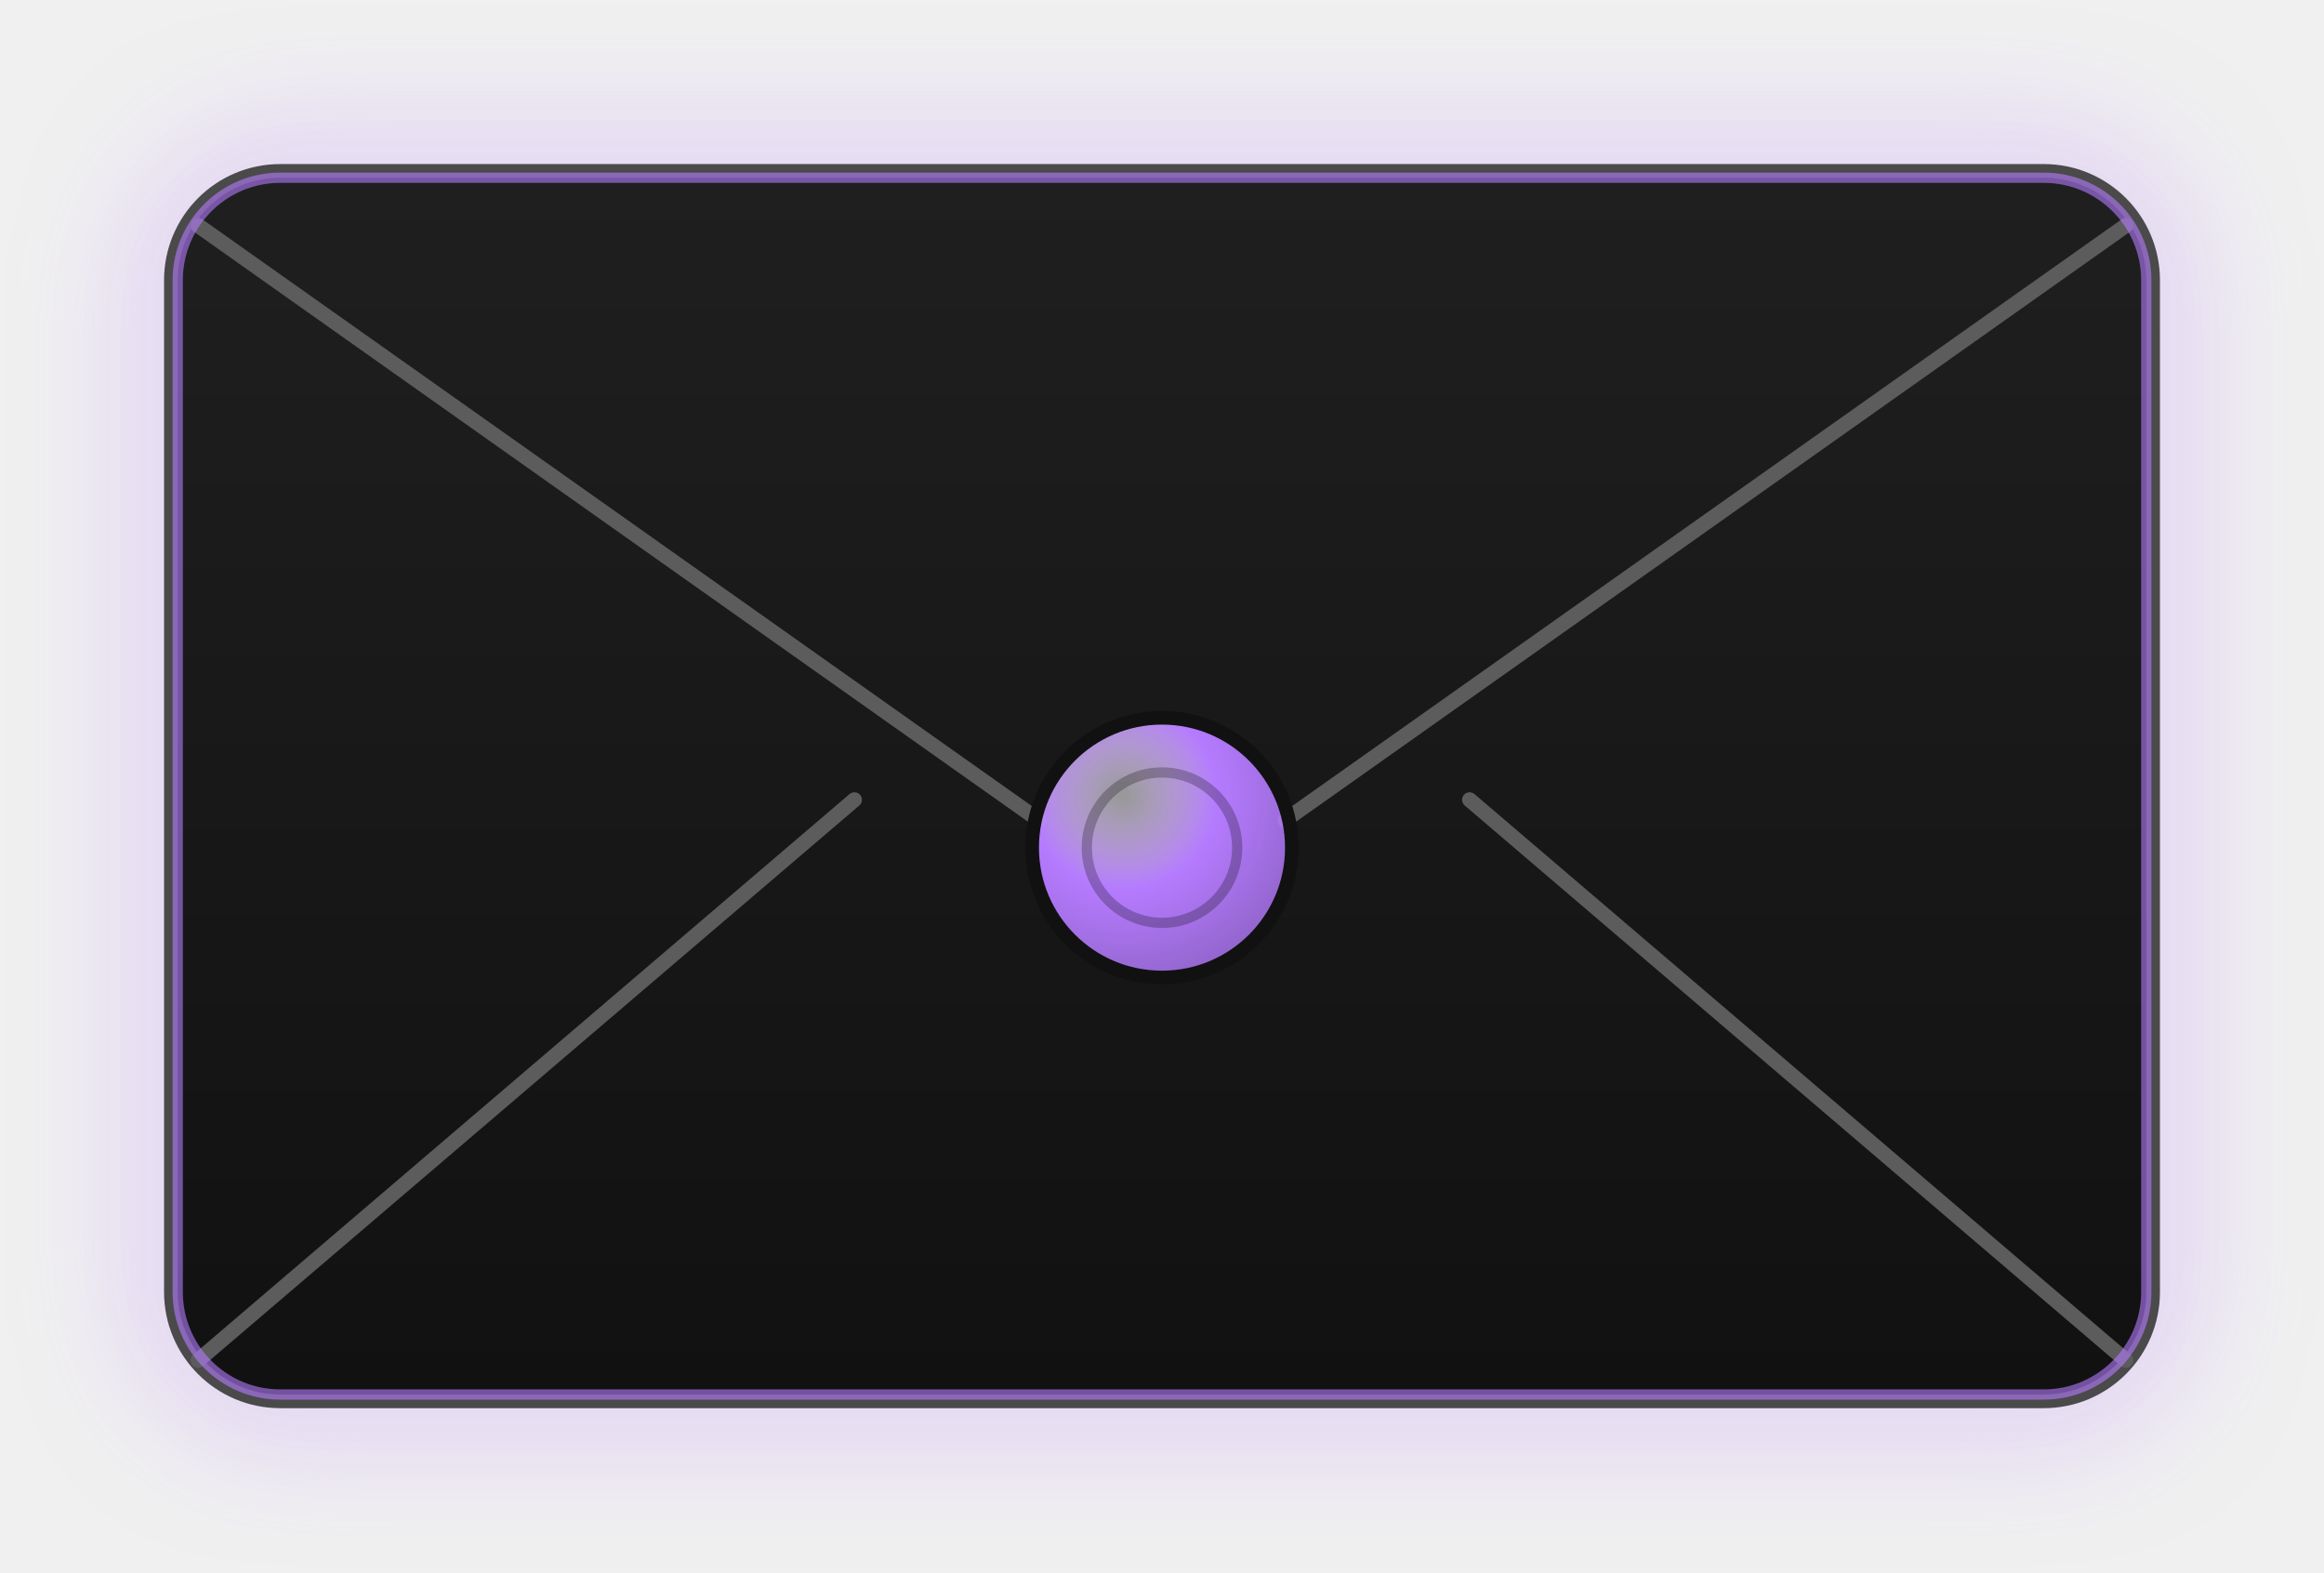
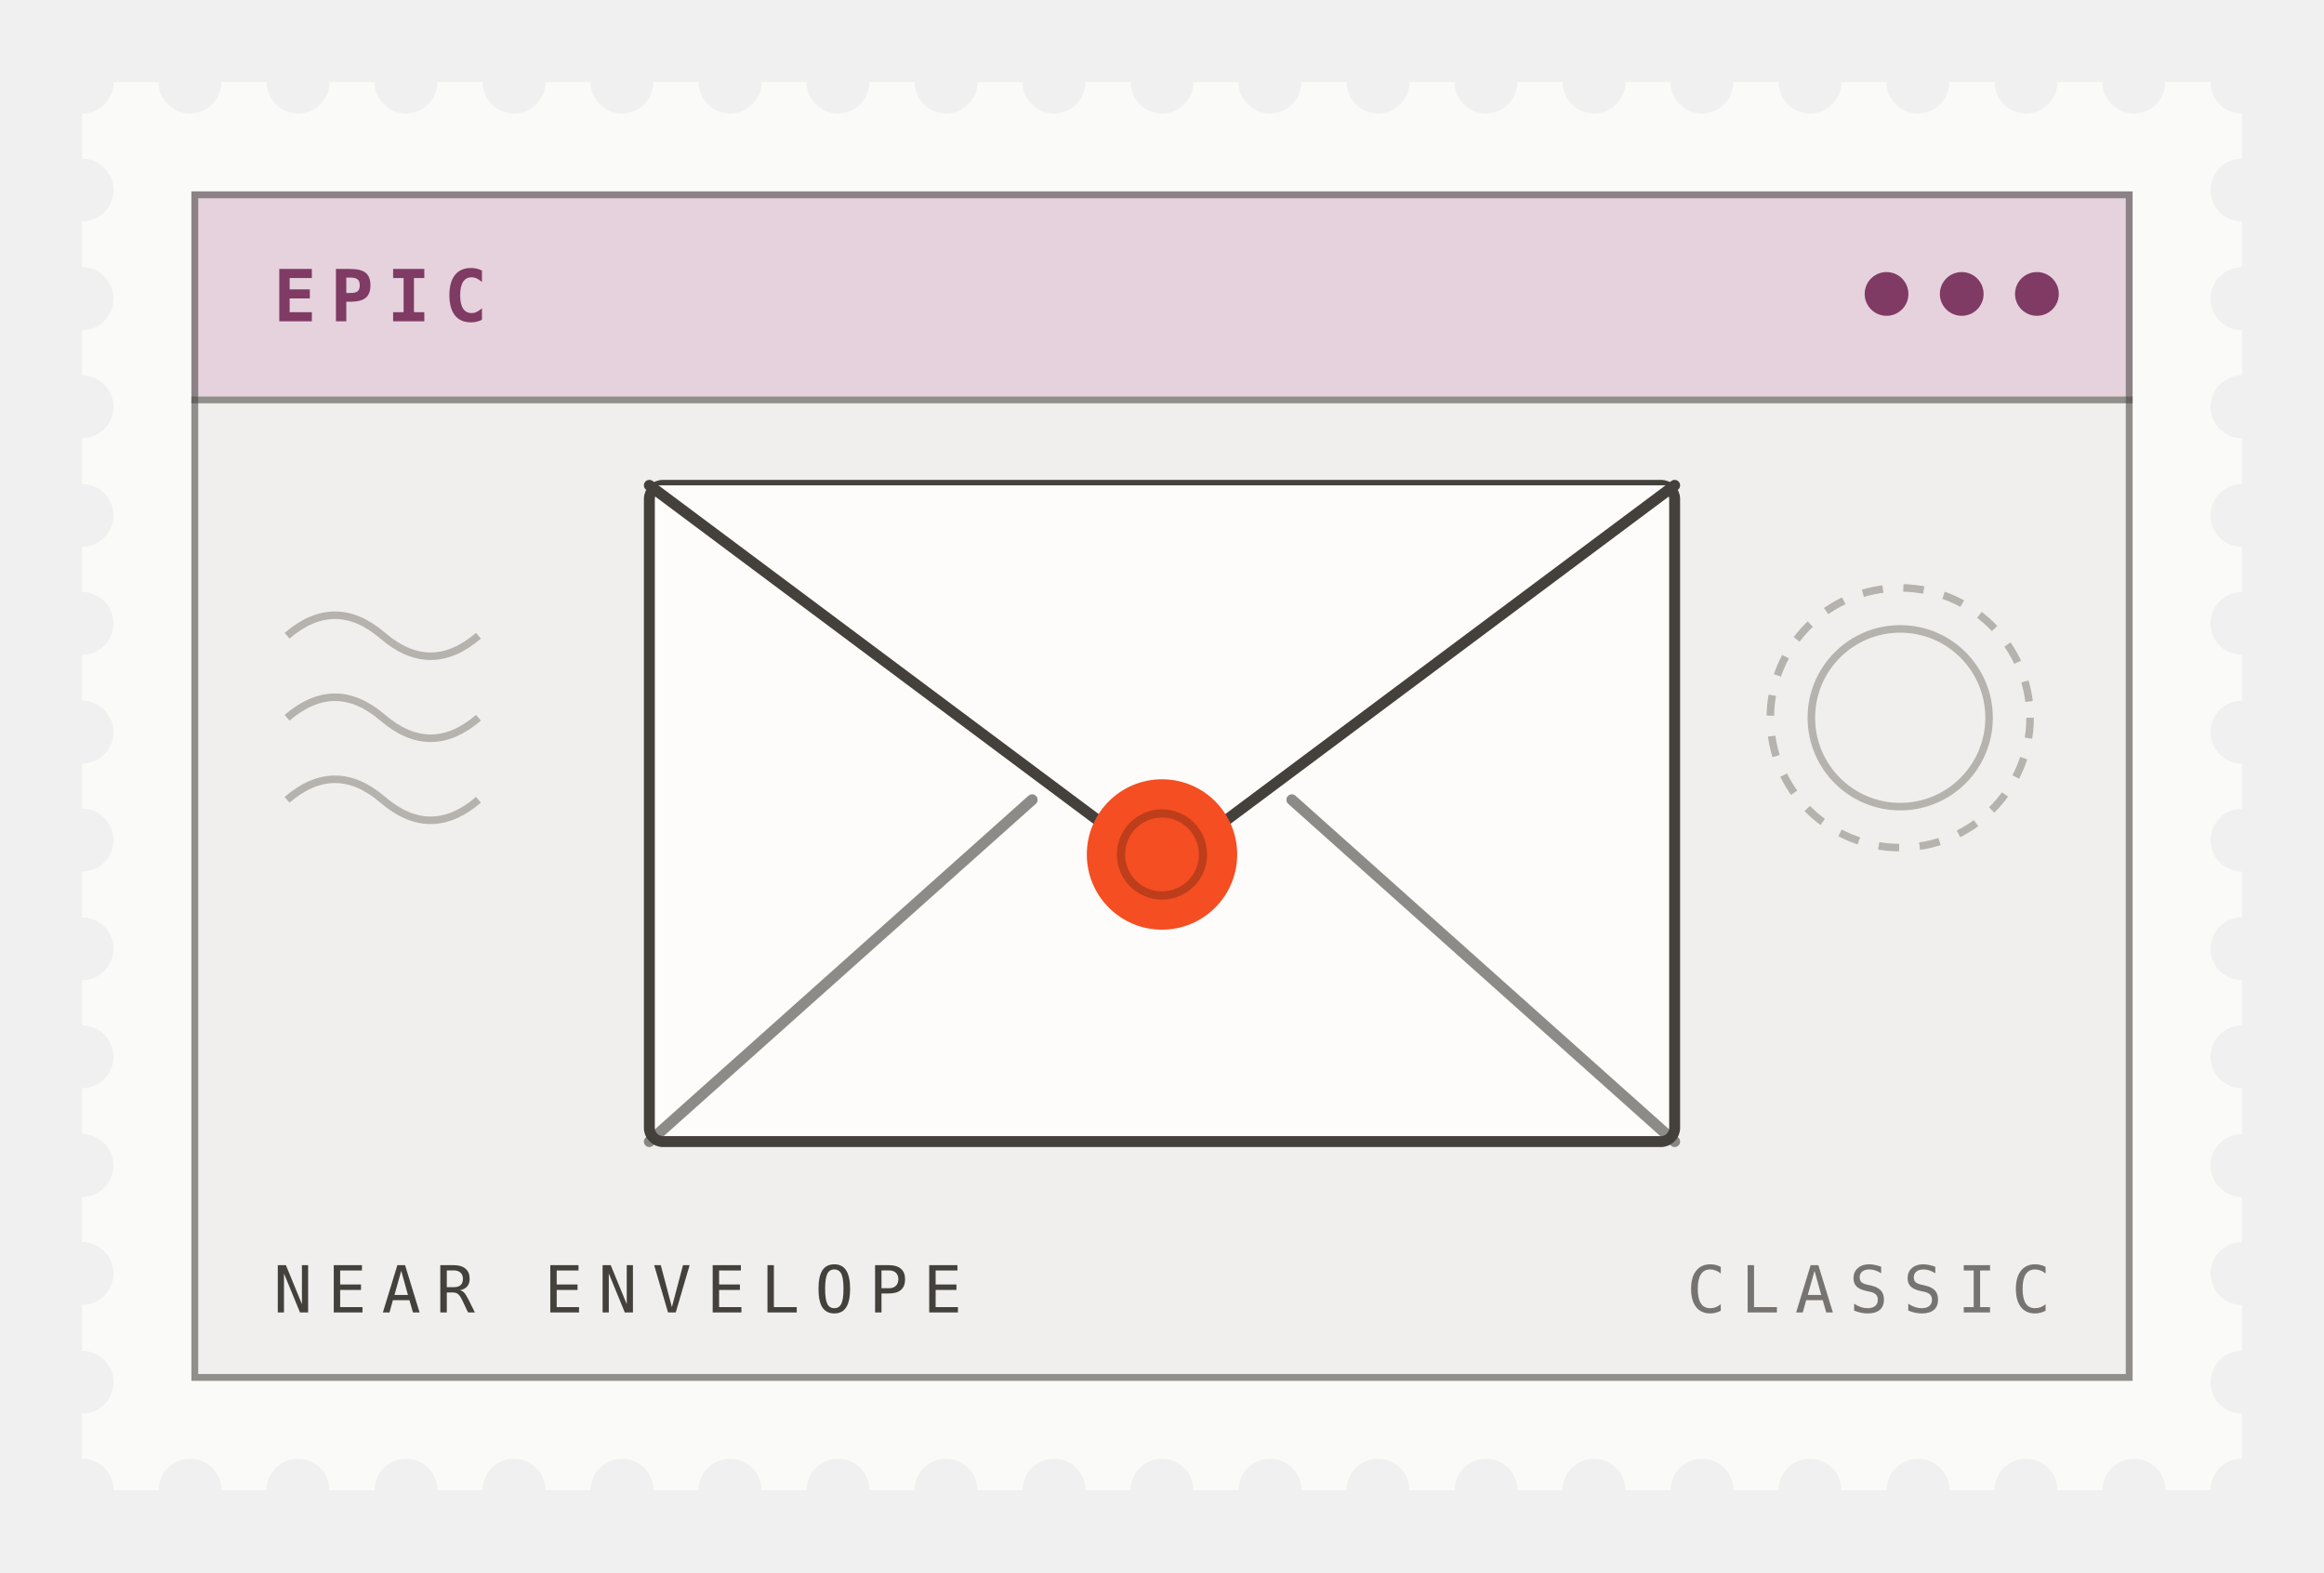
- <svg xmlns="http://www.w3.org/2000/svg" viewBox="0 0 340 230" role="img" aria-label="Envelope">
+ <svg xmlns="http://www.w3.org/2000/svg" viewBox="0 0 340 230" role="img" aria-label="CLASSIC envelope, EPIC">
  <defs>
-     <linearGradient id="body" x1="0" y1="0" x2="0" y2="1">
-       <stop offset="0" stop-color="#1f1f1f" />
-       <stop offset="1" stop-color="#111111" />
-     </linearGradient>
-     <radialGradient id="seal" cx="0.35" cy="0.3" r="0.8">
-       <stop offset="0" stop-color="#ffffff" stop-opacity="0.55" />
-       <stop offset="0.45" stop-color="#b57bff" />
-       <stop offset="1" stop-color="#b57bff" stop-opacity="0.75" />
-     </radialGradient>
-     <filter id="glow" x="-30%" y="-30%" width="160%" height="160%">
-       <feGaussianBlur stdDeviation="9" />
-     </filter>
+     <mask id="perf">
+       <rect width="340" height="230" fill="#fff" />
+       <g fill="#000">
+         <circle cx="12.0" cy="12.0" r="4.6" />
+         <circle cx="27.8" cy="12.0" r="4.6" />
+         <circle cx="43.6" cy="12.0" r="4.6" />
+         <circle cx="59.4" cy="12.0" r="4.6" />
+         <circle cx="75.2" cy="12.0" r="4.6" />
+         <circle cx="91.0" cy="12.0" r="4.6" />
+         <circle cx="106.8" cy="12.0" r="4.6" />
+         <circle cx="122.6" cy="12.0" r="4.6" />
+         <circle cx="138.4" cy="12.0" r="4.6" />
+         <circle cx="154.2" cy="12.0" r="4.6" />
+         <circle cx="170.0" cy="12.0" r="4.6" />
+         <circle cx="185.8" cy="12.0" r="4.6" />
+         <circle cx="201.6" cy="12.0" r="4.6" />
+         <circle cx="217.4" cy="12.0" r="4.6" />
+         <circle cx="233.2" cy="12.0" r="4.6" />
+         <circle cx="249.0" cy="12.0" r="4.6" />
+         <circle cx="264.8" cy="12.0" r="4.6" />
+         <circle cx="280.6" cy="12.0" r="4.6" />
+         <circle cx="296.4" cy="12.0" r="4.6" />
+         <circle cx="312.2" cy="12.0" r="4.6" />
+         <circle cx="328.0" cy="12.0" r="4.6" />
+         <circle cx="12.0" cy="218.0" r="4.6" />
+         <circle cx="27.8" cy="218.0" r="4.6" />
+         <circle cx="43.6" cy="218.0" r="4.6" />
+         <circle cx="59.4" cy="218.0" r="4.6" />
+         <circle cx="75.2" cy="218.0" r="4.6" />
+         <circle cx="91.0" cy="218.0" r="4.6" />
+         <circle cx="106.8" cy="218.0" r="4.6" />
+         <circle cx="122.6" cy="218.0" r="4.6" />
+         <circle cx="138.4" cy="218.0" r="4.6" />
+         <circle cx="154.2" cy="218.0" r="4.6" />
+         <circle cx="170.0" cy="218.0" r="4.6" />
+         <circle cx="185.8" cy="218.0" r="4.6" />
+         <circle cx="201.6" cy="218.0" r="4.6" />
+         <circle cx="217.4" cy="218.0" r="4.6" />
+         <circle cx="233.2" cy="218.0" r="4.6" />
+         <circle cx="249.0" cy="218.0" r="4.6" />
+         <circle cx="264.8" cy="218.0" r="4.6" />
+         <circle cx="280.6" cy="218.0" r="4.6" />
+         <circle cx="296.4" cy="218.0" r="4.6" />
+         <circle cx="312.2" cy="218.0" r="4.6" />
+         <circle cx="328.0" cy="218.0" r="4.6" />
+         <circle cx="12.0" cy="12.0" r="4.6" />
+         <circle cx="12.0" cy="27.8" r="4.6" />
+         <circle cx="12.0" cy="43.7" r="4.6" />
+         <circle cx="12.0" cy="59.5" r="4.6" />
+         <circle cx="12.0" cy="75.4" r="4.6" />
+         <circle cx="12.0" cy="91.2" r="4.6" />
+         <circle cx="12.0" cy="107.1" r="4.6" />
+         <circle cx="12.0" cy="122.9" r="4.6" />
+         <circle cx="12.0" cy="138.8" r="4.6" />
+         <circle cx="12.0" cy="154.6" r="4.6" />
+         <circle cx="12.0" cy="170.5" r="4.6" />
+         <circle cx="12.0" cy="186.3" r="4.6" />
+         <circle cx="12.0" cy="202.2" r="4.6" />
+         <circle cx="12.0" cy="218.0" r="4.6" />
+         <circle cx="328.0" cy="12.0" r="4.6" />
+         <circle cx="328.0" cy="27.8" r="4.6" />
+         <circle cx="328.0" cy="43.7" r="4.6" />
+         <circle cx="328.0" cy="59.5" r="4.6" />
+         <circle cx="328.0" cy="75.4" r="4.6" />
+         <circle cx="328.0" cy="91.2" r="4.6" />
+         <circle cx="328.0" cy="107.1" r="4.6" />
+         <circle cx="328.0" cy="122.9" r="4.6" />
+         <circle cx="328.0" cy="138.8" r="4.6" />
+         <circle cx="328.0" cy="154.6" r="4.6" />
+         <circle cx="328.0" cy="170.5" r="4.6" />
+         <circle cx="328.0" cy="186.3" r="4.6" />
+         <circle cx="328.0" cy="202.2" r="4.6" />
+         <circle cx="328.0" cy="218.0" r="4.6" />
+       </g>
+     </mask>
  </defs>
-   <rect x="25" y="25" width="290" height="180" rx="16" fill="none" stroke="#b57bff" stroke-width="6" opacity="0.6" filter="url(#glow)" />
-   <rect x="25" y="25" width="290" height="180" rx="16" fill="url(#body)" stroke="#4a4a4a" stroke-width="2" />
-   <g fill="none" stroke="#5c5c5c" stroke-width="2.2" stroke-linecap="round">
-     <path d="M29 33 L152 120 M311 33 L188 120" />
-     <path d="M29 199 L125 117 M311 199 L215 117" />
+   <rect x="12" y="12" width="316" height="206" fill="#fafaf9" mask="url(#perf)" />
+   <rect x="28" y="28" width="284" height="174" fill="#f0efed" />
+   <rect x="28" y="28" width="284" height="30" fill="#e5d2dd" />
+   <rect x="28.5" y="28.5" width="283" height="173" fill="none" stroke="#44403c" stroke-opacity="0.55" />
+   <path d="M28 58.5 H312" stroke="#44403c" stroke-opacity="0.55" />
+   <text x="40" y="47" font-family="ui-monospace, 'IBM Plex Mono', Menlo, Consolas, monospace" font-size="10.5" font-weight="600" letter-spacing="2" fill="#7f3b63">EPIC</text>
+   <circle cx="298" cy="43" r="3.2" fill="#7f3b63" />
+   <circle cx="287" cy="43" r="3.2" fill="#7f3b63" />
+   <circle cx="276" cy="43" r="3.2" fill="#7f3b63" />
+   <g stroke="#44403c" stroke-width="1.6" stroke-linejoin="round" stroke-linecap="round">
+     <rect x="95" y="71" width="150" height="96" rx="2" fill="#fdfcfa" />
+     <path d="M95 167 L151 117 M245 167 L189 117" fill="none" stroke-opacity="0.6" />
+     <path d="M95 71 L170 127 L245 71" fill="#fdfcfa" />
  </g>
-   <rect x="26" y="26" width="288" height="178" rx="15" fill="none" stroke="#b57bff" stroke-opacity="0.6" stroke-width="1.5" />
-   <circle cx="170" cy="124" r="19" fill="url(#seal)" stroke="#111111" stroke-width="2" />
-   <circle cx="170" cy="124" r="11" fill="none" stroke="#000" stroke-opacity="0.25" stroke-width="1.5" />
+   <circle cx="170" cy="125" r="11" fill="#f44e22" />
+   <circle cx="170" cy="125" r="6" fill="none" stroke="#000" stroke-opacity="0.22" stroke-width="1.2" />
+   <g fill="none" stroke="#a8a29e" stroke-width="1.1" stroke-opacity="0.8">
+     <path d="M42 93 q7 -6 14 0 t14 0 M42 105 q7 -6 14 0 t14 0 M42 117 q7 -6 14 0 t14 0" />
+     <circle cx="278" cy="105" r="19" stroke-dasharray="3 3" />
+     <circle cx="278" cy="105" r="13" />
+   </g>
+   <text x="40" y="192" font-family="ui-monospace, 'IBM Plex Mono', Menlo, Consolas, monospace" font-size="9.5" letter-spacing="2.2" fill="#44403c">NEAR ENVELOPE</text>
+   <text x="300" y="192" text-anchor="end" font-family="ui-monospace, 'IBM Plex Mono', Menlo, Consolas, monospace" font-size="9.5" letter-spacing="2.2" fill="#44403c" fill-opacity="0.7">CLASSIC</text>
</svg>
